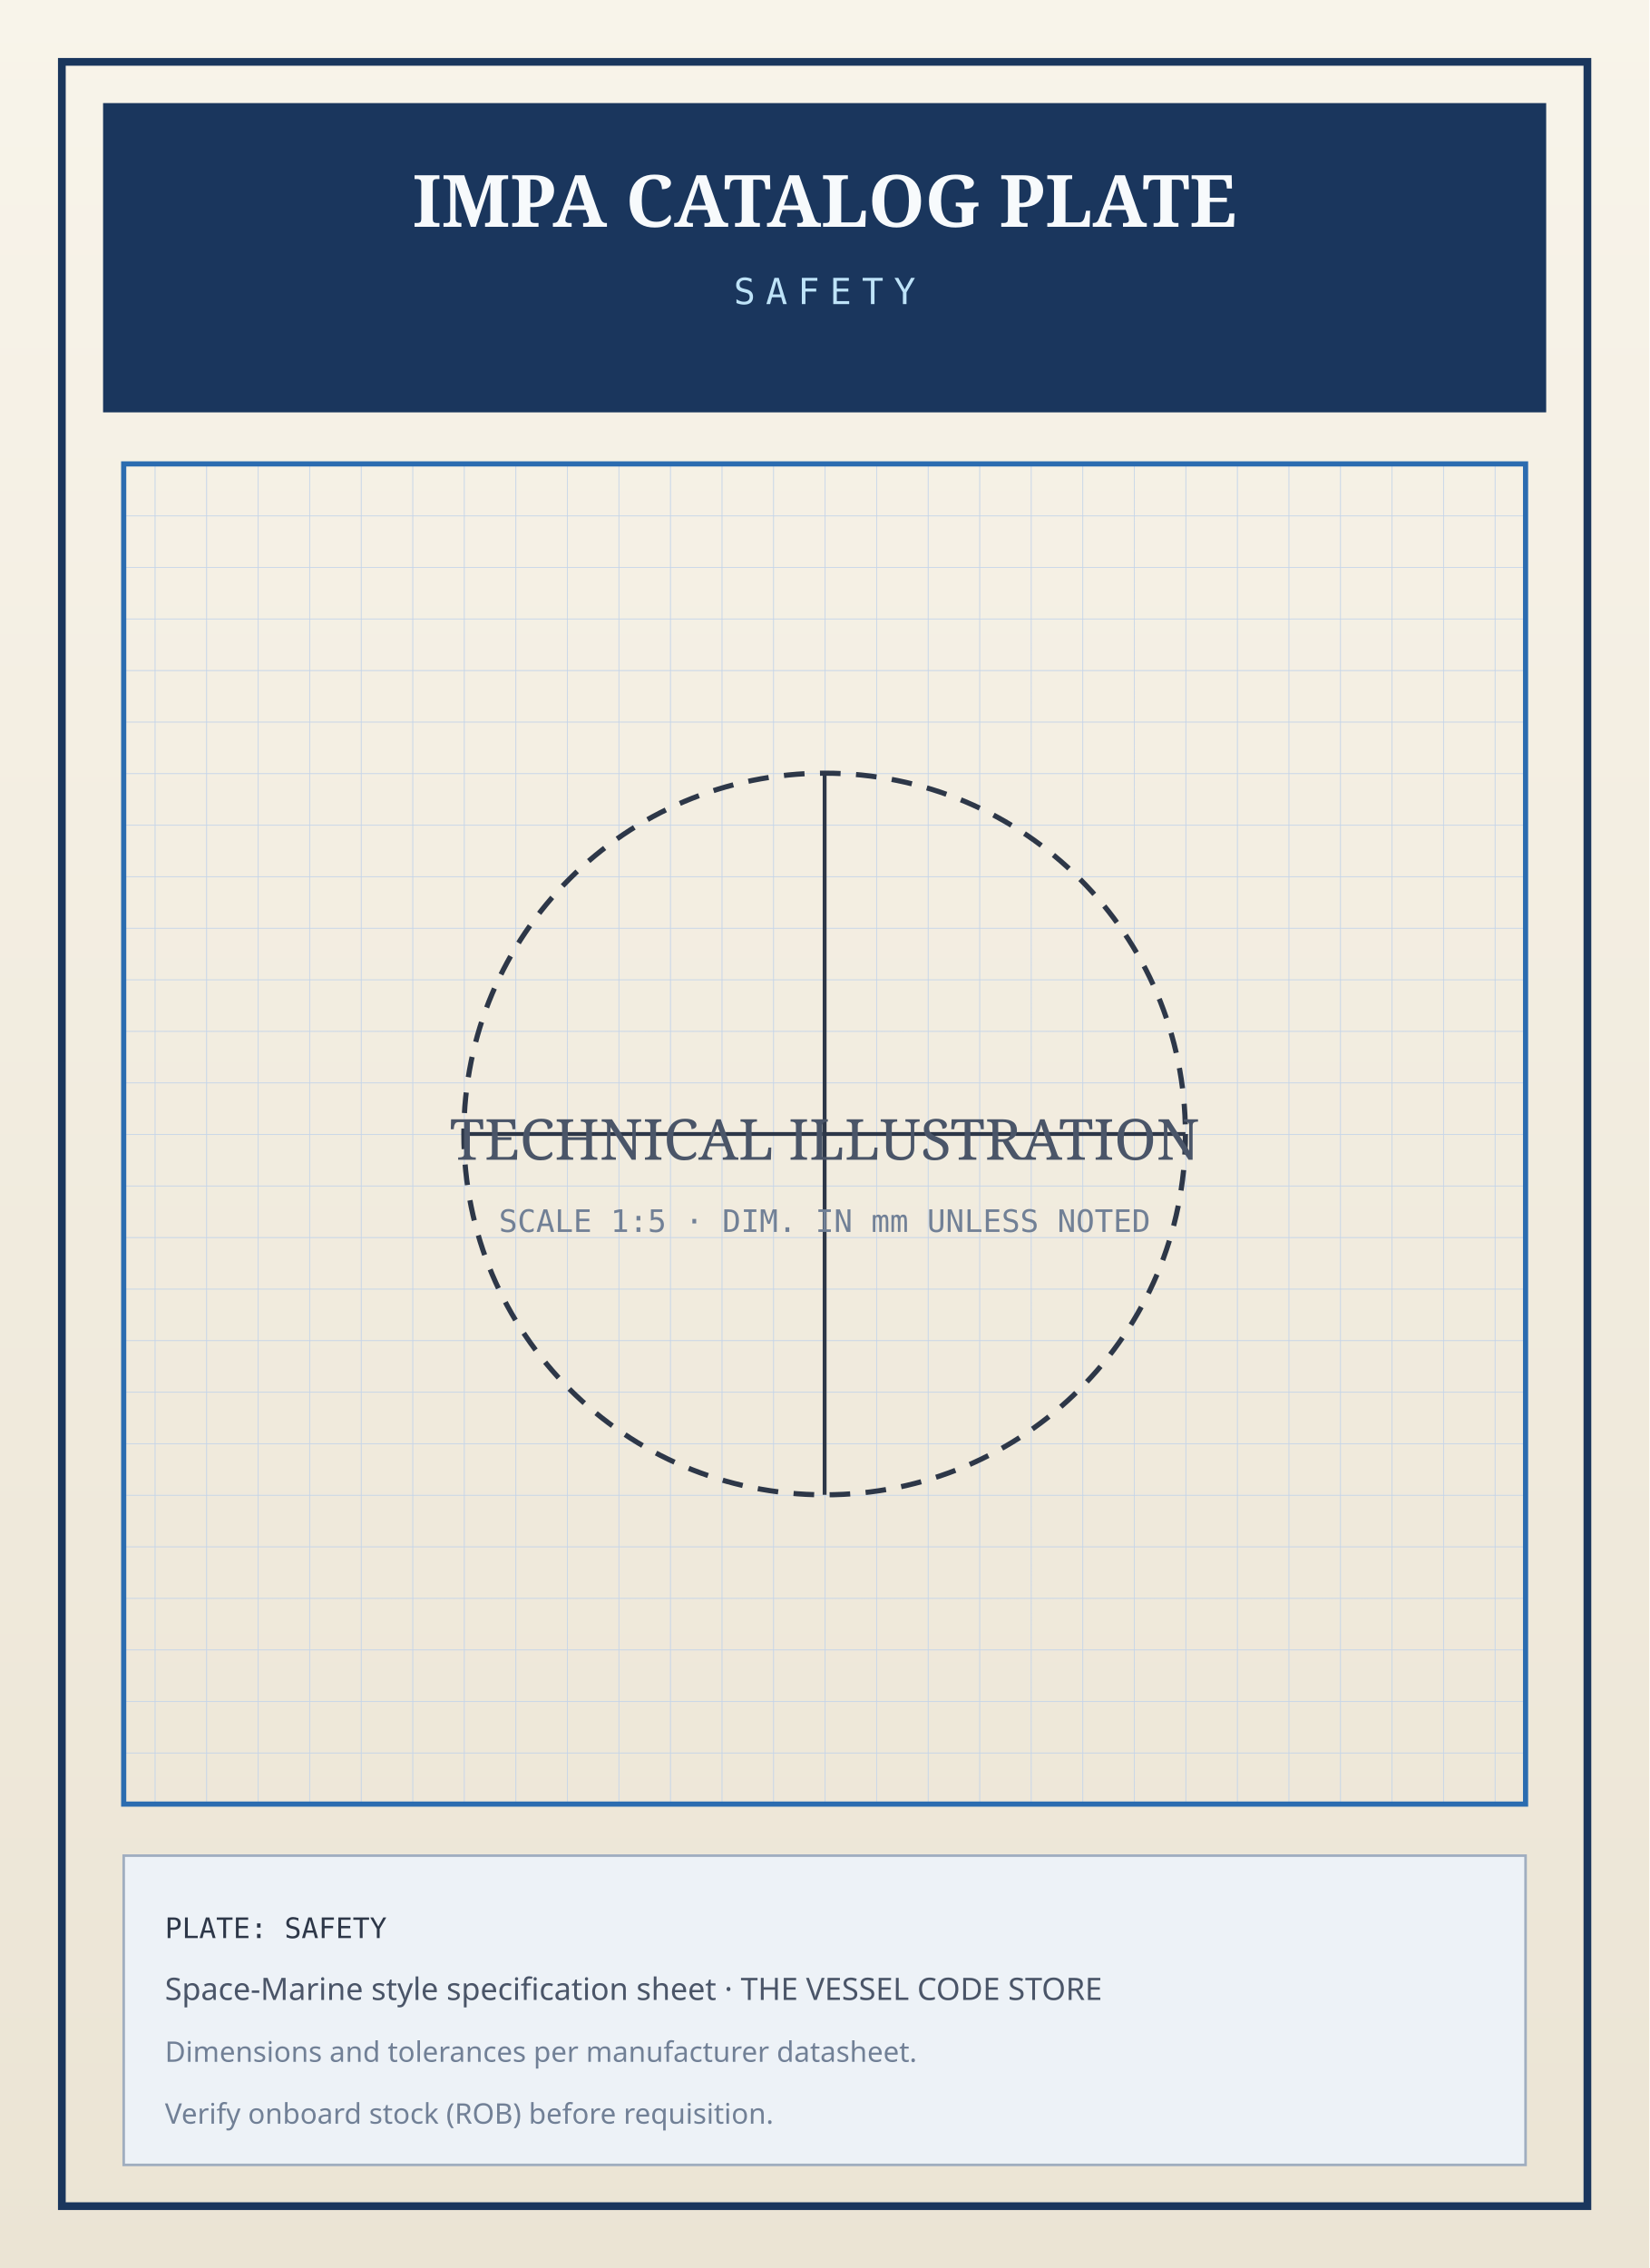
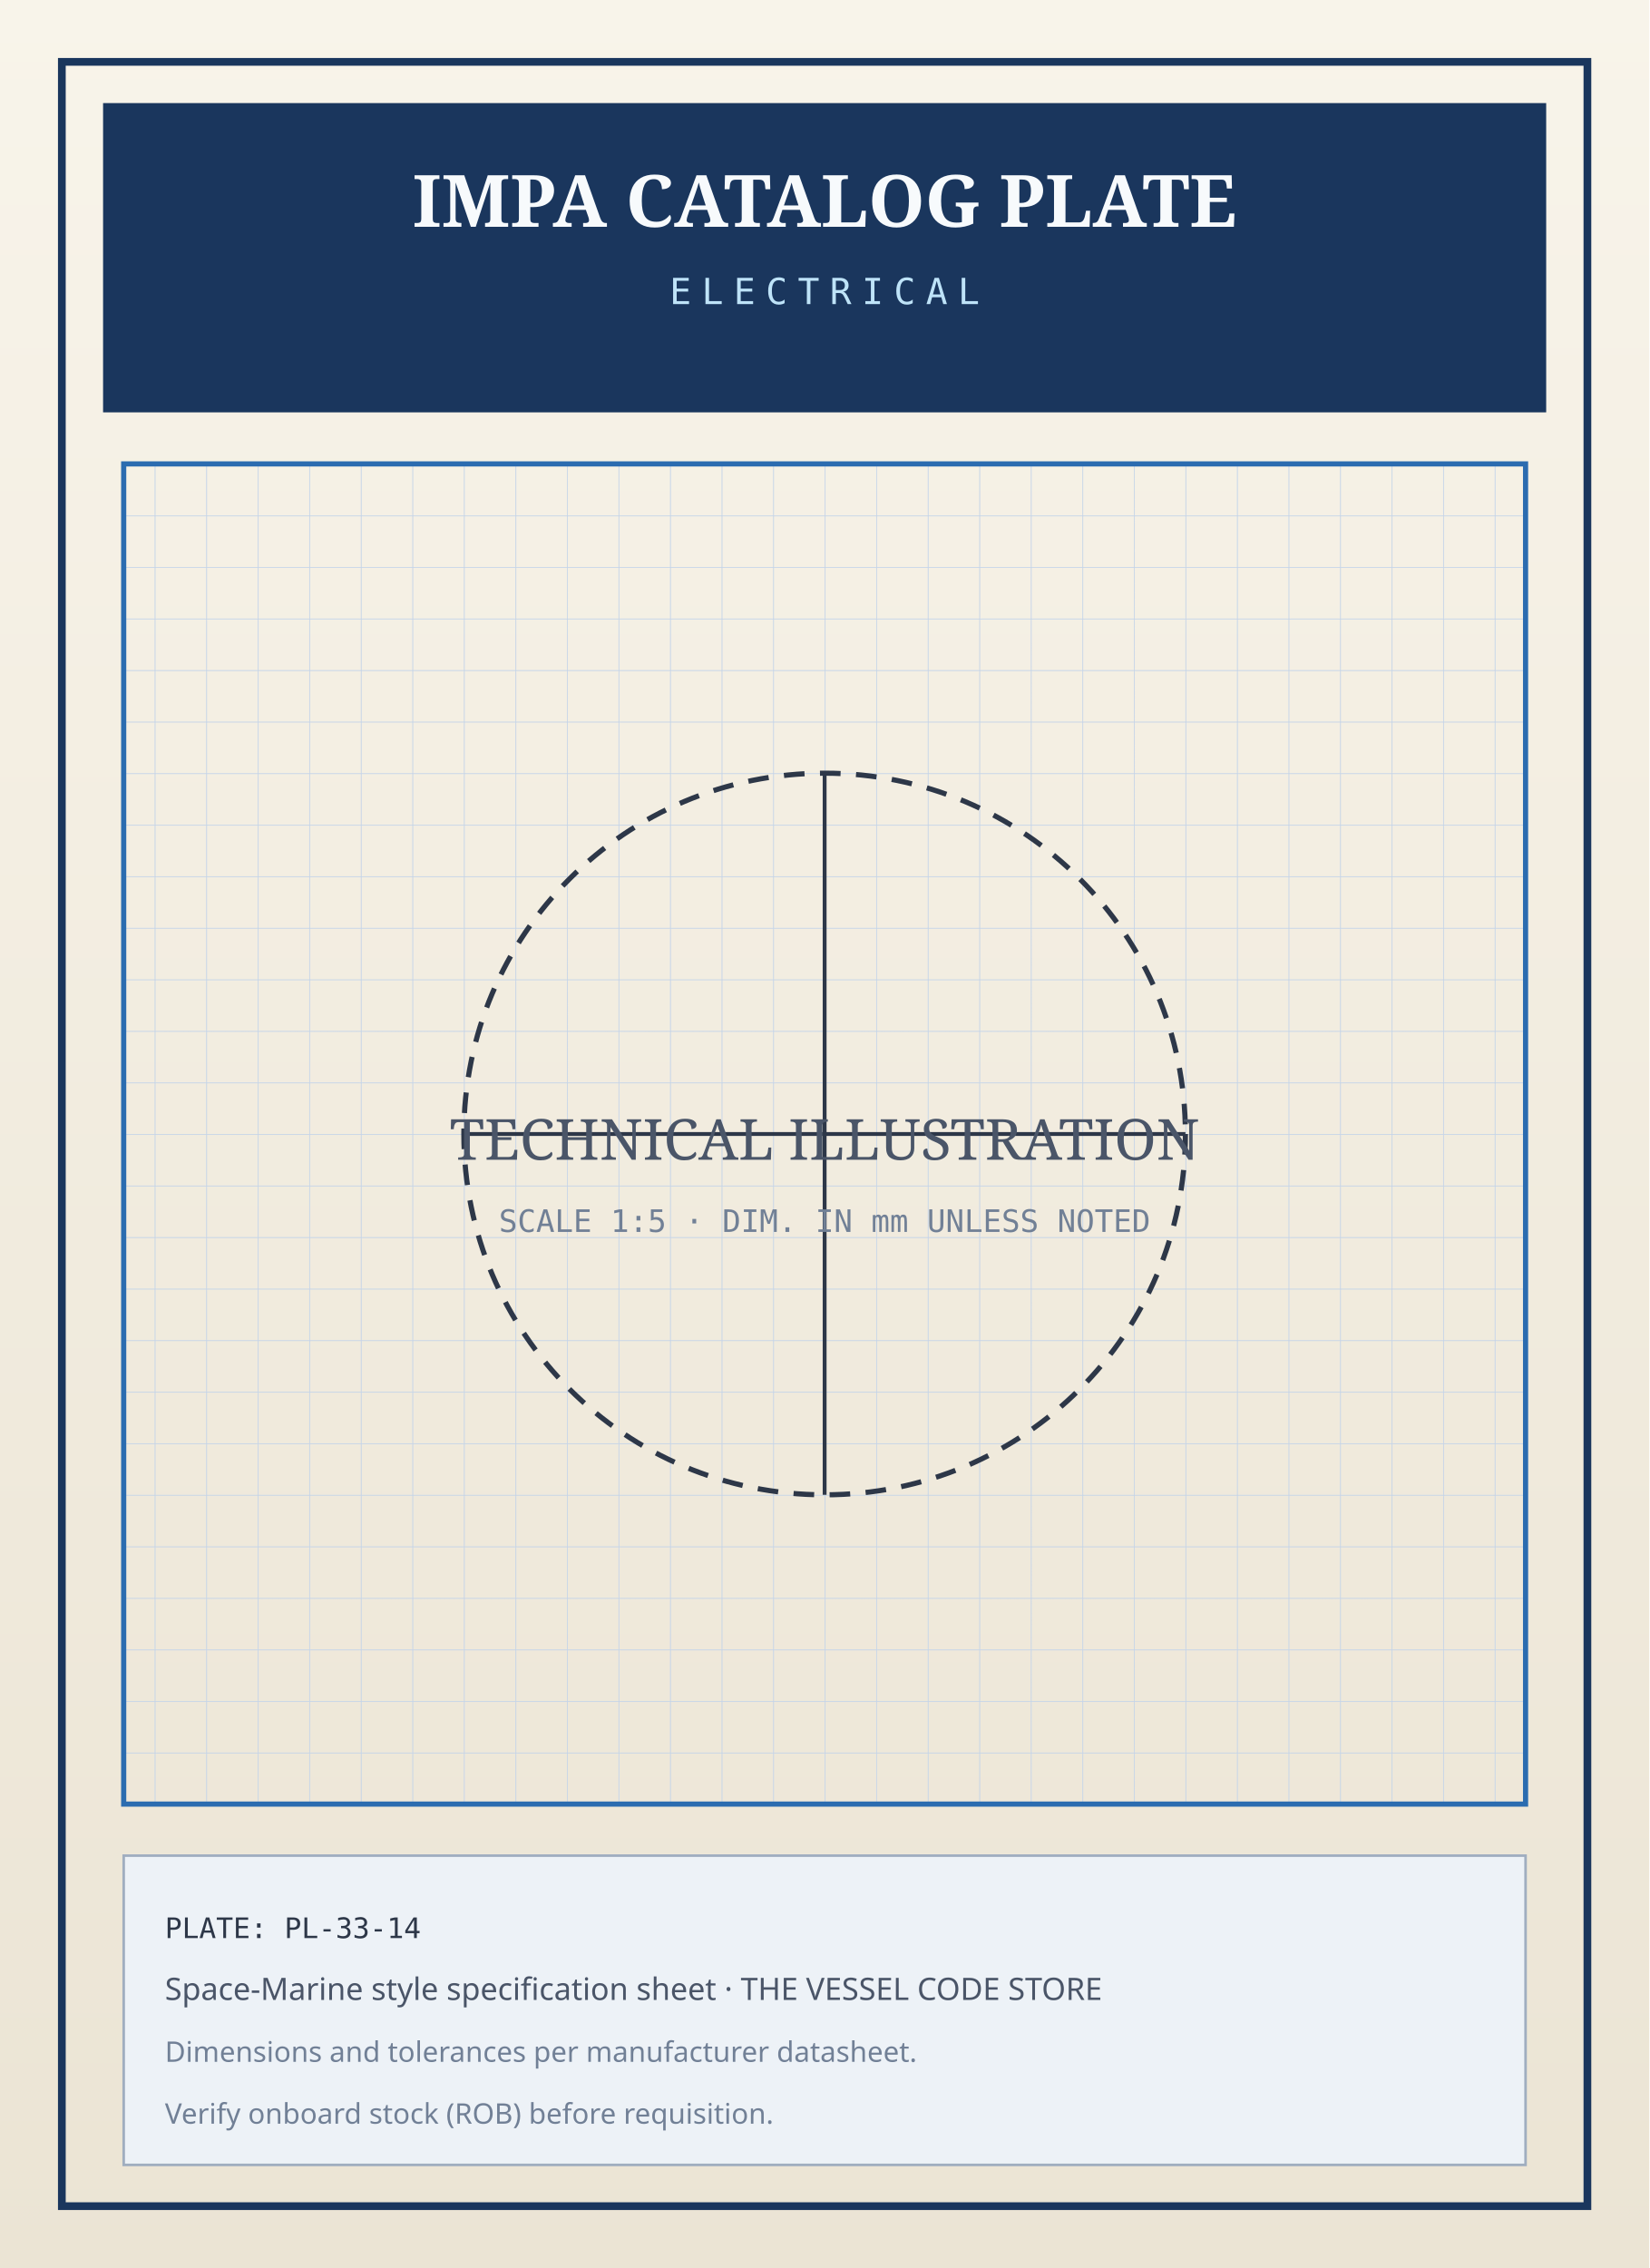
- <svg xmlns="http://www.w3.org/2000/svg" viewBox="0 0 640 880" role="img" aria-label="SAFETY catalog plate">
+ <svg xmlns="http://www.w3.org/2000/svg" viewBox="0 0 640 880" role="img" aria-label="ELECTRICAL catalog plate">
  <defs>
    <pattern id="grid" width="20" height="20" patternUnits="userSpaceOnUse">
      <path d="M 20 0 L 0 0 0 20" fill="none" stroke="#c5d4e8" stroke-width="0.6" />
    </pattern>
    <linearGradient id="paper" x1="0" y1="0" x2="0" y2="1">
      <stop offset="0%" stop-color="#f8f4ea" />
      <stop offset="100%" stop-color="#ebe4d4" />
    </linearGradient>
  </defs>
  <rect width="640" height="880" fill="url(#paper)" />
  <rect x="24" y="24" width="592" height="832" fill="none" stroke="#1a365d" stroke-width="3" />
  <rect x="40" y="40" width="560" height="120" fill="#1a365d" />
  <text x="320" y="88" text-anchor="middle" fill="#f7fafc" font-family="Georgia, serif" font-size="28" font-weight="700">IMPA CATALOG PLATE</text>
-   <text x="320" y="118" text-anchor="middle" fill="#bee3f8" font-family="ui-monospace, monospace" font-size="14" letter-spacing="4">SAFETY</text>
+   <text x="320" y="118" text-anchor="middle" fill="#bee3f8" font-family="ui-monospace, monospace" font-size="14" letter-spacing="4">ELECTRICAL</text>
  <rect x="48" y="180" width="544" height="520" fill="url(#grid)" stroke="#2b6cb0" stroke-width="2" />
  <circle cx="320" cy="440" r="140" fill="none" stroke="#2d3748" stroke-width="2" stroke-dasharray="8 6" />
  <line x1="180" y1="440" x2="460" y2="440" stroke="#2d3748" stroke-width="1.5" />
  <line x1="320" y1="300" x2="320" y2="580" stroke="#2d3748" stroke-width="1.5" />
  <text x="320" y="450" text-anchor="middle" fill="#4a5568" font-family="Georgia, serif" font-size="22">TECHNICAL ILLUSTRATION</text>
  <text x="320" y="478" text-anchor="middle" fill="#718096" font-family="ui-monospace, monospace" font-size="12">SCALE 1:5 · DIM. IN mm UNLESS NOTED</text>
  <rect x="48" y="720" width="544" height="120" fill="#edf2f7" stroke="#a0aec0" stroke-width="1" />
-   <text x="64" y="752" fill="#2d3748" font-family="ui-monospace, monospace" font-size="11">PLATE: SAFETY</text>
+   <text x="64" y="752" fill="#2d3748" font-family="ui-monospace, monospace" font-size="11">PLATE: PL-33-14</text>
  <text x="64" y="776" fill="#4a5568" font-family="ui-sans-serif, system-ui" font-size="12">Space-Marine style specification sheet · THE VESSEL CODE STORE</text>
  <text x="64" y="800" fill="#718096" font-family="ui-sans-serif, system-ui" font-size="11">Dimensions and tolerances per manufacturer datasheet.</text>
  <text x="64" y="824" fill="#718096" font-family="ui-sans-serif, system-ui" font-size="11">Verify onboard stock (ROB) before requisition.</text>
</svg>
